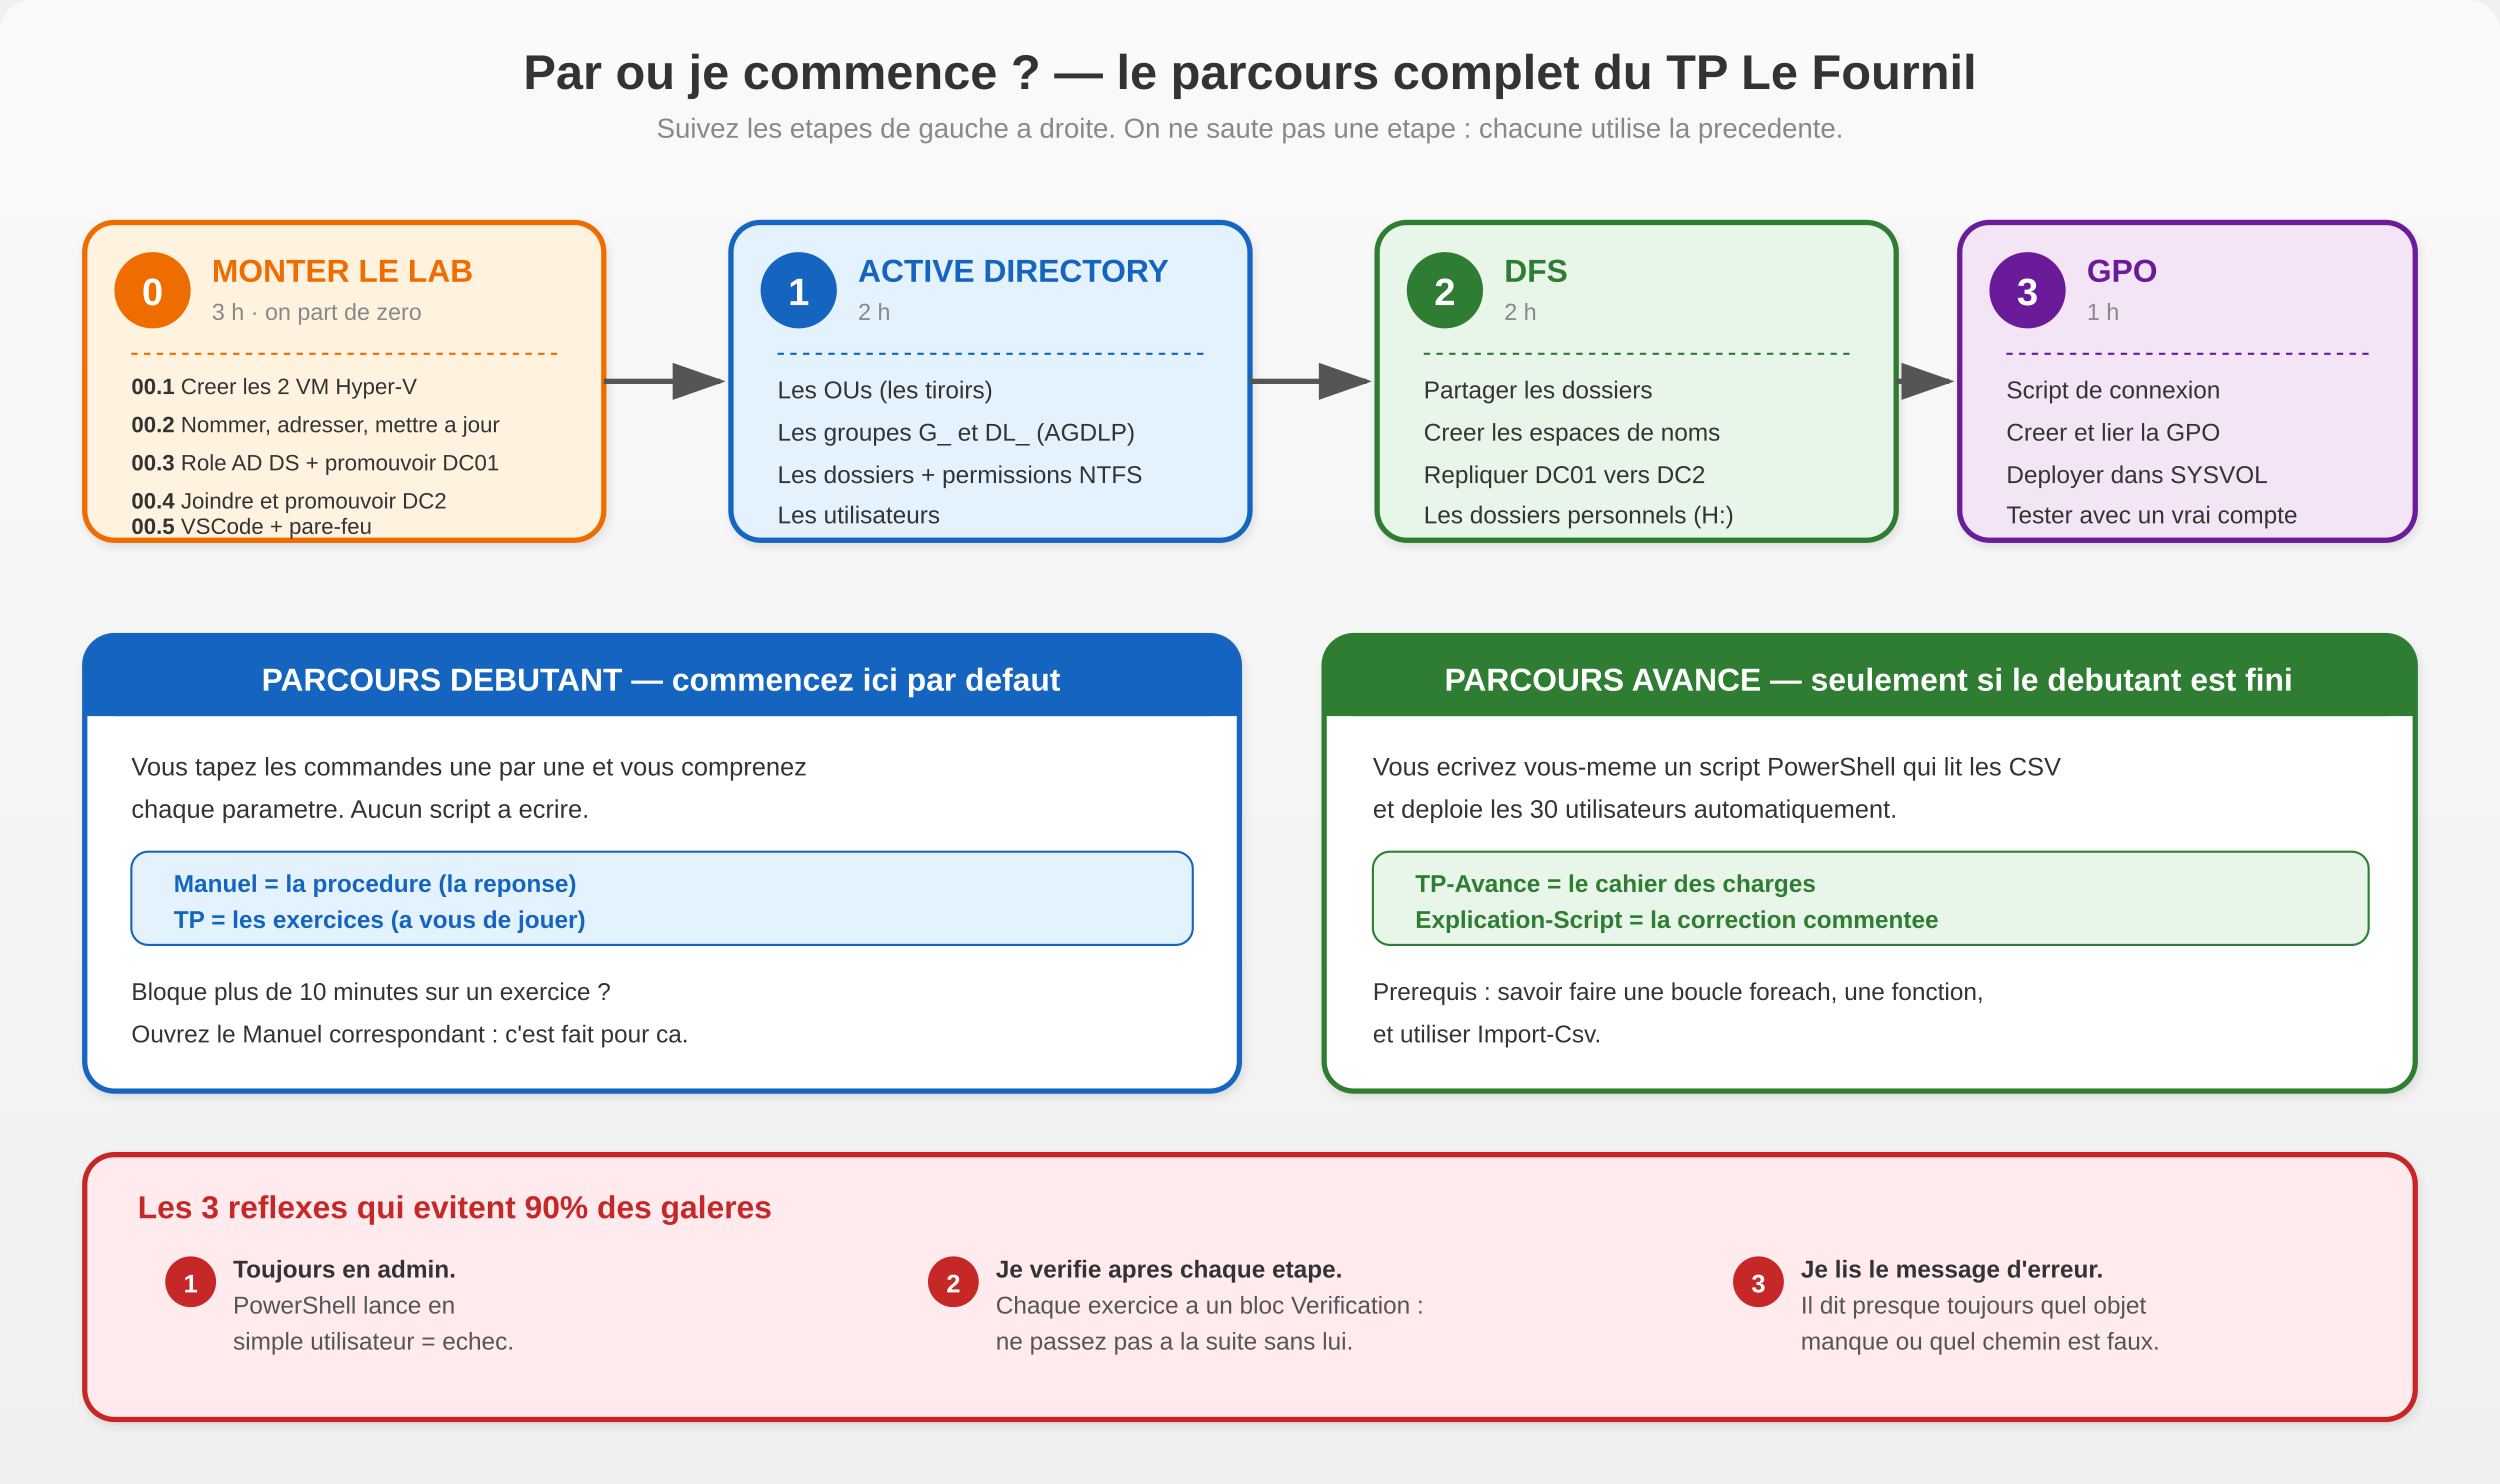
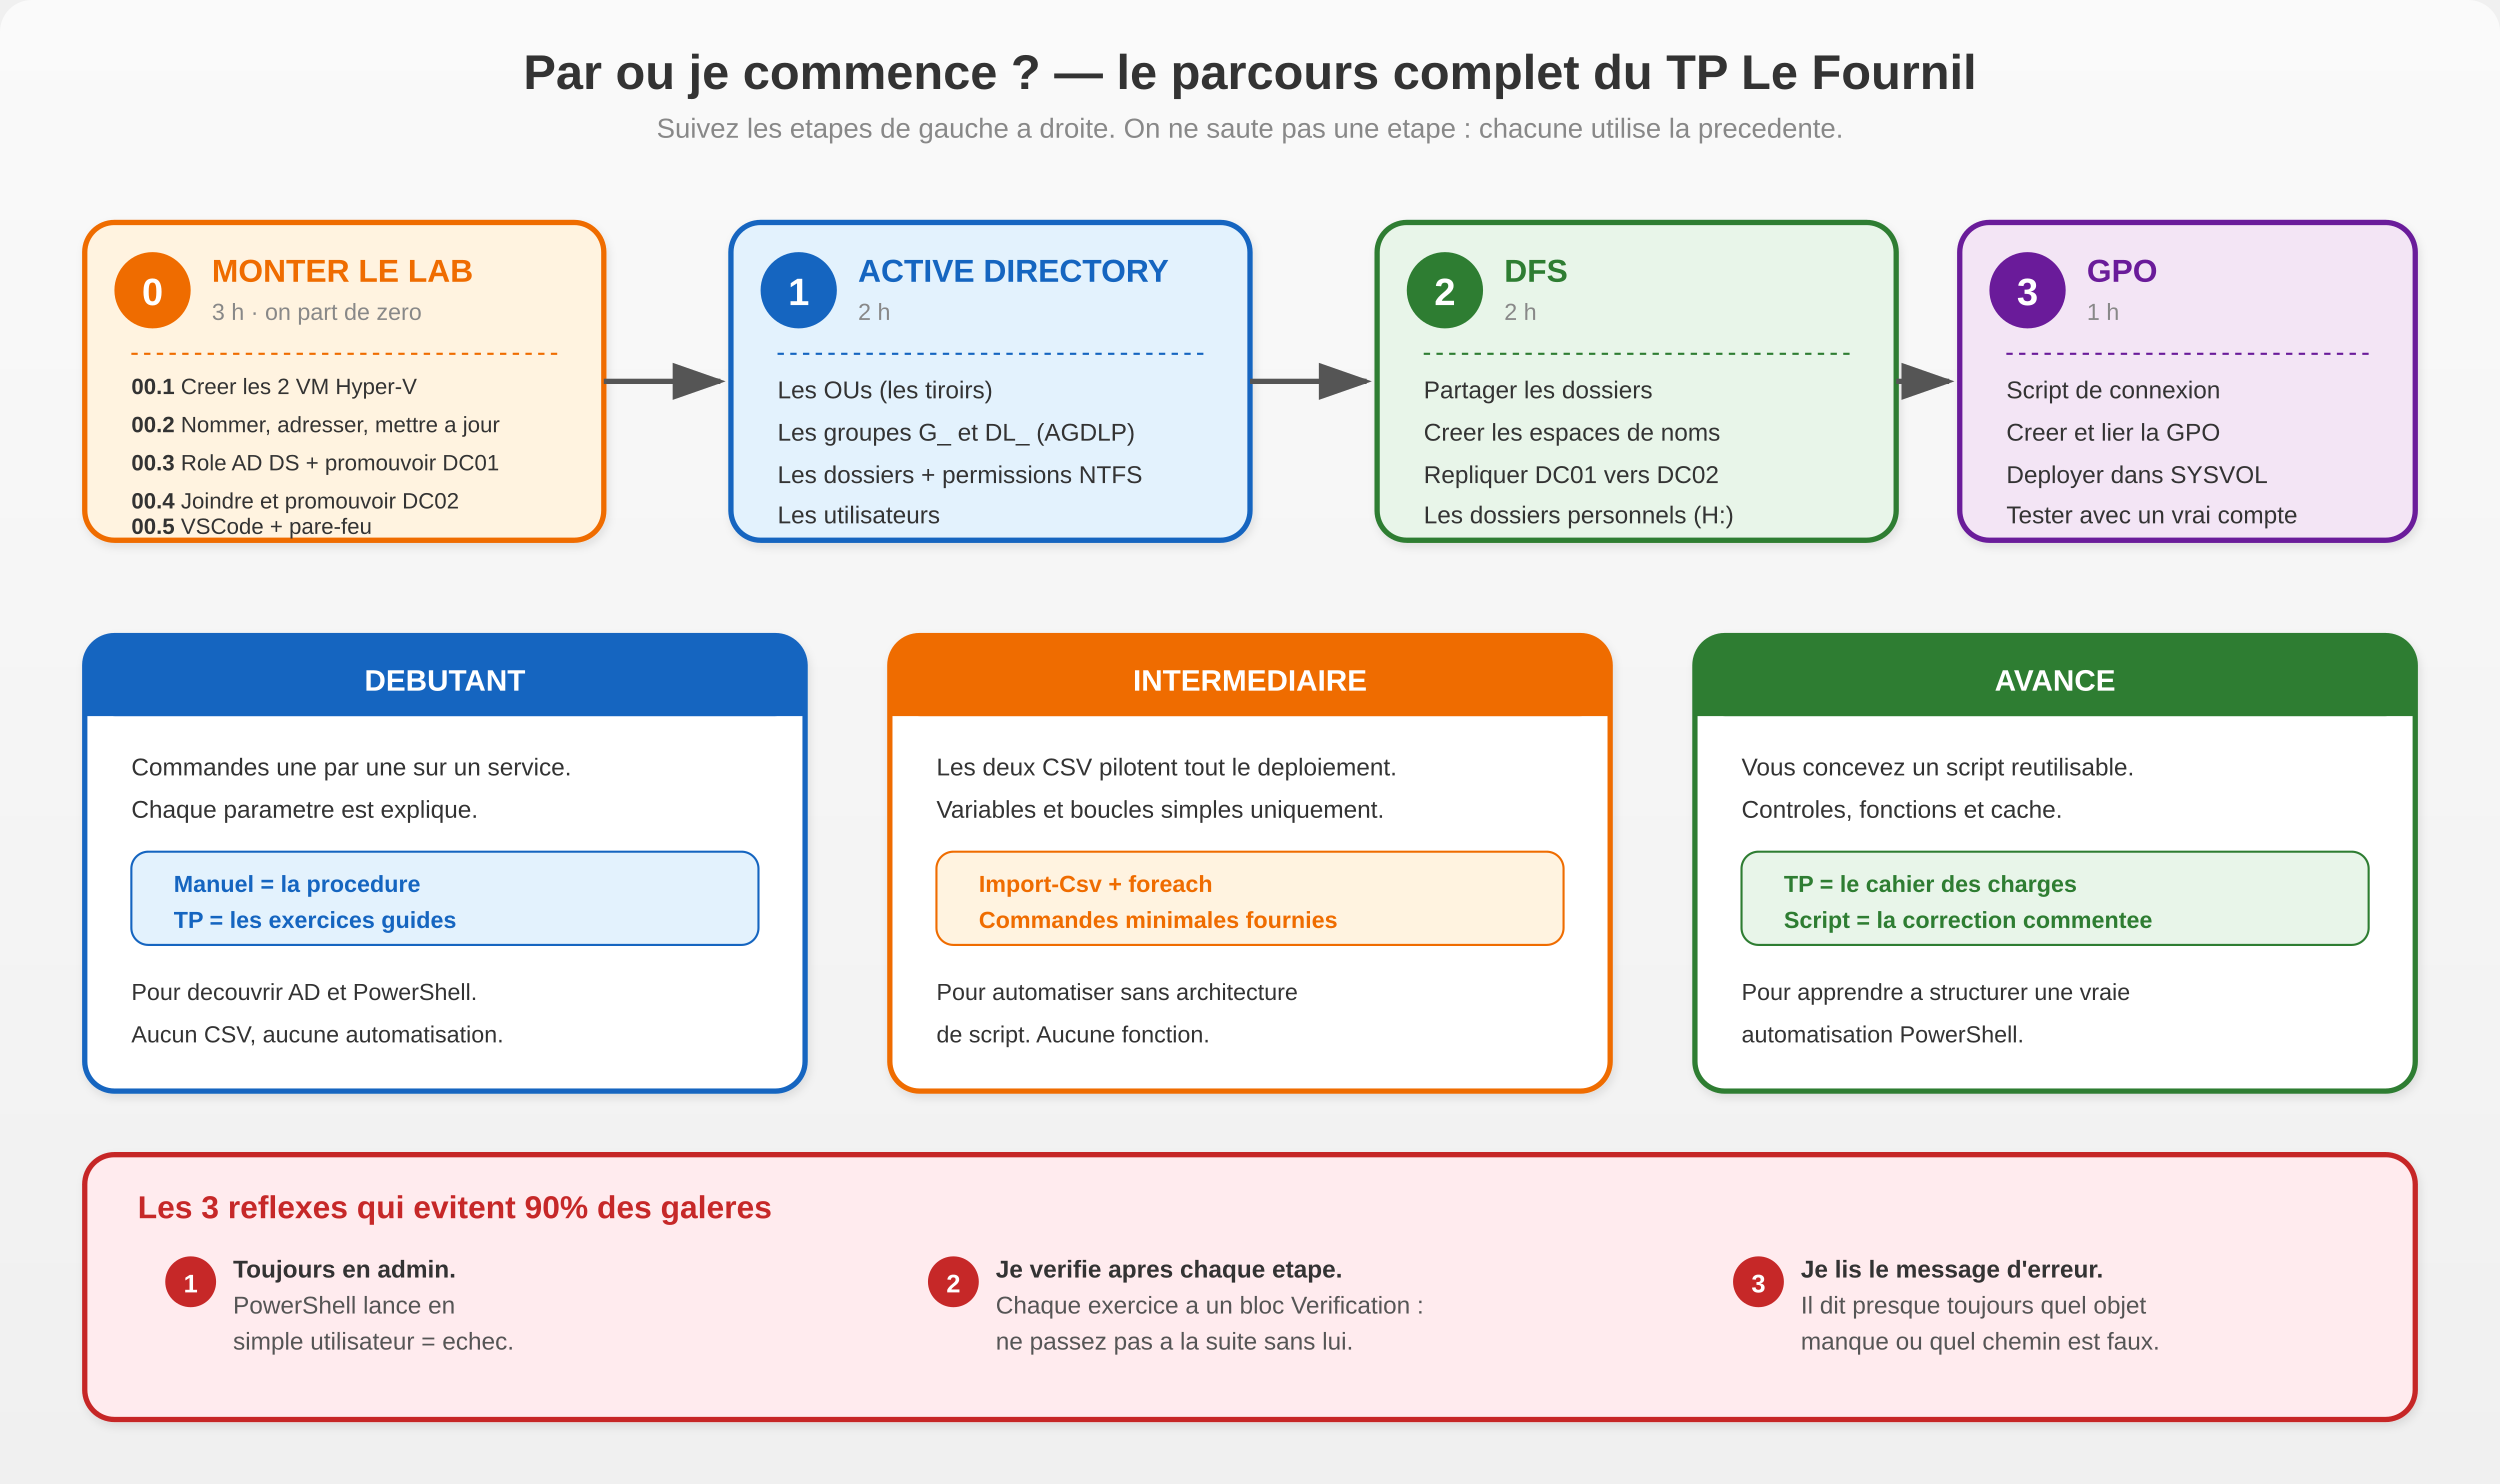
<svg xmlns="http://www.w3.org/2000/svg" viewBox="0 0 1180 700" font-family="'Segoe UI', Arial, sans-serif">
  <defs>
    <linearGradient id="bg" x1="0%" y1="0%" x2="0%" y2="100%">
      <stop offset="0%" style="stop-color:#FAFAFA" />
      <stop offset="100%" style="stop-color:#F0F0F0" />
    </linearGradient>
    <filter id="sh">
      <feDropShadow dx="1" dy="2" stdDeviation="2" flood-color="#00000018" />
    </filter>
    <marker id="a1" markerWidth="10" markerHeight="7" refX="9" refY="3.5" orient="auto">
      <polygon points="0 0, 10 3.5, 0 7" fill="#555" />
    </marker>
  </defs>
  <rect width="1180" height="700" fill="url(#bg)" rx="15" />
  <text x="590" y="42" text-anchor="middle" font-size="23" font-weight="bold" fill="#333">Par ou je commence ? — le parcours complet du TP Le Fournil</text>
  <text x="590" y="65" text-anchor="middle" font-size="13" fill="#888">Suivez les etapes de gauche a droite. On ne saute pas une etape : chacune utilise la precedente.</text>
  <rect x="40" y="105" width="245" height="150" rx="14" fill="#FFF3E0" stroke="#EF6C00" stroke-width="2.5" filter="url(#sh)" />
  <circle cx="72" cy="137" r="18" fill="#EF6C00" />
  <text x="72" y="144" text-anchor="middle" font-size="18" font-weight="bold" fill="#fff">0</text>
  <text x="100" y="133" font-size="15" font-weight="bold" fill="#EF6C00">MONTER LE LAB</text>
  <text x="100" y="151" font-size="11" fill="#888">3 h · on part de zero</text>
  <line x1="62" y1="167" x2="263" y2="167" stroke="#EF6C00" stroke-width="1" stroke-dasharray="3 3" />
  <text x="62" y="186" font-size="10.5" fill="#333">
    <tspan font-weight="bold">00.1</tspan> Creer les 2 VM Hyper-V</text>
  <text x="62" y="204" font-size="10.5" fill="#333">
    <tspan font-weight="bold">00.2</tspan> Nommer, adresser, mettre a jour</text>
  <text x="62" y="222" font-size="10.5" fill="#333">
    <tspan font-weight="bold">00.3</tspan> Role AD DS + promouvoir DC01</text>
  <text x="62" y="240" font-size="10.5" fill="#333">
-     <tspan font-weight="bold">00.4</tspan> Joindre et promouvoir DC2</text>
+     <tspan font-weight="bold">00.4</tspan> Joindre et promouvoir DC02</text>
  <text x="62" y="252" font-size="10.5" fill="#333">
    <tspan font-weight="bold">00.5</tspan> VSCode + pare-feu</text>
  <rect x="345" y="105" width="245" height="150" rx="14" fill="#E3F2FD" stroke="#1565C0" stroke-width="2.5" filter="url(#sh)" />
  <circle cx="377" cy="137" r="18" fill="#1565C0" />
  <text x="377" y="144" text-anchor="middle" font-size="18" font-weight="bold" fill="#fff">1</text>
  <text x="405" y="133" font-size="15" font-weight="bold" fill="#1565C0">ACTIVE DIRECTORY</text>
  <text x="405" y="151" font-size="11" fill="#888">2 h</text>
  <line x1="367" y1="167" x2="568" y2="167" stroke="#1565C0" stroke-width="1" stroke-dasharray="3 3" />
  <text x="367" y="188" font-size="11.5" fill="#333">Les OUs (les tiroirs)</text>
  <text x="367" y="208" font-size="11.5" fill="#333">Les groupes G_ et DL_ (AGDLP)</text>
  <text x="367" y="228" font-size="11.5" fill="#333">Les dossiers + permissions NTFS</text>
  <text x="367" y="247" font-size="11.5" fill="#333">Les utilisateurs</text>
  <rect x="650" y="105" width="245" height="150" rx="14" fill="#E8F5E9" stroke="#2E7D32" stroke-width="2.5" filter="url(#sh)" />
  <circle cx="682" cy="137" r="18" fill="#2E7D32" />
  <text x="682" y="144" text-anchor="middle" font-size="18" font-weight="bold" fill="#fff">2</text>
  <text x="710" y="133" font-size="15" font-weight="bold" fill="#2E7D32">DFS</text>
  <text x="710" y="151" font-size="11" fill="#888">2 h</text>
  <line x1="672" y1="167" x2="873" y2="167" stroke="#2E7D32" stroke-width="1" stroke-dasharray="3 3" />
  <text x="672" y="188" font-size="11.5" fill="#333">Partager les dossiers</text>
  <text x="672" y="208" font-size="11.5" fill="#333">Creer les espaces de noms</text>
-   <text x="672" y="228" font-size="11.5" fill="#333">Repliquer DC01 vers DC2</text>
+   <text x="672" y="228" font-size="11.5" fill="#333">Repliquer DC01 vers DC02</text>
  <text x="672" y="247" font-size="11.5" fill="#333">Les dossiers personnels (H:)</text>
  <rect x="925" y="105" width="215" height="150" rx="14" fill="#F3E5F5" stroke="#6A1B9A" stroke-width="2.5" filter="url(#sh)" />
  <circle cx="957" cy="137" r="18" fill="#6A1B9A" />
  <text x="957" y="144" text-anchor="middle" font-size="18" font-weight="bold" fill="#fff">3</text>
  <text x="985" y="133" font-size="15" font-weight="bold" fill="#6A1B9A">GPO</text>
  <text x="985" y="151" font-size="11" fill="#888">1 h</text>
  <line x1="947" y1="167" x2="1118" y2="167" stroke="#6A1B9A" stroke-width="1" stroke-dasharray="3 3" />
  <text x="947" y="188" font-size="11.5" fill="#333">Script de connexion</text>
  <text x="947" y="208" font-size="11.5" fill="#333">Creer et lier la GPO</text>
  <text x="947" y="228" font-size="11.5" fill="#333">Deployer dans SYSVOL</text>
  <text x="947" y="247" font-size="11.5" fill="#333">Tester avec un vrai compte</text>
  <line x1="285" y1="180" x2="340" y2="180" stroke="#555" stroke-width="2.5" marker-end="url(#a1)" />
  <line x1="590" y1="180" x2="645" y2="180" stroke="#555" stroke-width="2.5" marker-end="url(#a1)" />
  <line x1="895" y1="180" x2="920" y2="180" stroke="#555" stroke-width="2.5" marker-end="url(#a1)" />
-   <rect x="40" y="300" width="545" height="215" rx="14" fill="#fff" stroke="#1565C0" stroke-width="2.5" filter="url(#sh)" />
-   <rect x="40" y="300" width="545" height="38" rx="14" fill="#1565C0" />
-   <rect x="40" y="320" width="545" height="18" fill="#1565C0" />
-   <text x="312" y="326" text-anchor="middle" font-size="15" font-weight="bold" fill="#fff">PARCOURS DEBUTANT — commencez ici par defaut</text>
-   <text x="62" y="366" font-size="12" fill="#333">Vous tapez les commandes une par une et vous comprenez</text>
-   <text x="62" y="386" font-size="12" fill="#333">chaque parametre. Aucun script a ecrire.</text>
-   <rect x="62" y="402" width="501" height="44" rx="8" fill="#E3F2FD" stroke="#1565C0" stroke-width="1" />
-   <text x="82" y="421" font-size="11.5" font-weight="bold" fill="#1565C0">Manuel = la procedure (la reponse)</text>
-   <text x="82" y="438" font-size="11.5" font-weight="bold" fill="#1565C0">TP = les exercices (a vous de jouer)</text>
-   <text x="62" y="472" font-size="11.5" fill="#333">Bloque plus de 10 minutes sur un exercice ?</text>
-   <text x="62" y="492" font-size="11.5" fill="#333">Ouvrez le Manuel correspondant : c'est fait pour ca.</text>
-   <rect x="625" y="300" width="515" height="215" rx="14" fill="#fff" stroke="#2E7D32" stroke-width="2.5" filter="url(#sh)" />
-   <rect x="625" y="300" width="515" height="38" rx="14" fill="#2E7D32" />
-   <rect x="625" y="320" width="515" height="18" fill="#2E7D32" />
-   <text x="882" y="326" text-anchor="middle" font-size="15" font-weight="bold" fill="#fff">PARCOURS AVANCE — seulement si le debutant est fini</text>
-   <text x="648" y="366" font-size="12" fill="#333">Vous ecrivez vous-meme un script PowerShell qui lit les CSV</text>
-   <text x="648" y="386" font-size="12" fill="#333">et deploie les 30 utilisateurs automatiquement.</text>
-   <rect x="648" y="402" width="470" height="44" rx="8" fill="#E8F5E9" stroke="#2E7D32" stroke-width="1" />
-   <text x="668" y="421" font-size="11.5" font-weight="bold" fill="#2E7D32">TP-Avance = le cahier des charges</text>
-   <text x="668" y="438" font-size="11.5" font-weight="bold" fill="#2E7D32">Explication-Script = la correction commentee</text>
-   <text x="648" y="472" font-size="11.5" fill="#333">Prerequis : savoir faire une boucle foreach, une fonction,</text>
-   <text x="648" y="492" font-size="11.5" fill="#333">et utiliser Import-Csv.</text>
+   <rect x="40" y="300" width="340" height="215" rx="14" fill="#fff" stroke="#1565C0" stroke-width="2.5" filter="url(#sh)" />
+   <rect x="40" y="300" width="340" height="38" rx="14" fill="#1565C0" />
+   <rect x="40" y="320" width="340" height="18" fill="#1565C0" />
+   <text x="210" y="326" text-anchor="middle" font-size="14" font-weight="bold" fill="#fff">DEBUTANT</text>
+   <text x="62" y="366" font-size="11.5" fill="#333">Commandes une par une sur un service.</text>
+   <text x="62" y="386" font-size="11.5" fill="#333">Chaque parametre est explique.</text>
+   <rect x="62" y="402" width="296" height="44" rx="8" fill="#E3F2FD" stroke="#1565C0" stroke-width="1" />
+   <text x="82" y="421" font-size="11" font-weight="bold" fill="#1565C0">Manuel = la procedure</text>
+   <text x="82" y="438" font-size="11" font-weight="bold" fill="#1565C0">TP = les exercices guides</text>
+   <text x="62" y="472" font-size="11" fill="#333">Pour decouvrir AD et PowerShell.</text>
+   <text x="62" y="492" font-size="11" fill="#333">Aucun CSV, aucune automatisation.</text>
+   <rect x="420" y="300" width="340" height="215" rx="14" fill="#fff" stroke="#EF6C00" stroke-width="2.5" filter="url(#sh)" />
+   <rect x="420" y="300" width="340" height="38" rx="14" fill="#EF6C00" />
+   <rect x="420" y="320" width="340" height="18" fill="#EF6C00" />
+   <text x="590" y="326" text-anchor="middle" font-size="14" font-weight="bold" fill="#fff">INTERMEDIAIRE</text>
+   <text x="442" y="366" font-size="11.5" fill="#333">Les deux CSV pilotent tout le deploiement.</text>
+   <text x="442" y="386" font-size="11.5" fill="#333">Variables et boucles simples uniquement.</text>
+   <rect x="442" y="402" width="296" height="44" rx="8" fill="#FFF3E0" stroke="#EF6C00" stroke-width="1" />
+   <text x="462" y="421" font-size="11" font-weight="bold" fill="#EF6C00">Import-Csv + foreach</text>
+   <text x="462" y="438" font-size="11" font-weight="bold" fill="#EF6C00">Commandes minimales fournies</text>
+   <text x="442" y="472" font-size="11" fill="#333">Pour automatiser sans architecture</text>
+   <text x="442" y="492" font-size="11" fill="#333">de script. Aucune fonction.</text>
+   <rect x="800" y="300" width="340" height="215" rx="14" fill="#fff" stroke="#2E7D32" stroke-width="2.5" filter="url(#sh)" />
+   <rect x="800" y="300" width="340" height="38" rx="14" fill="#2E7D32" />
+   <rect x="800" y="320" width="340" height="18" fill="#2E7D32" />
+   <text x="970" y="326" text-anchor="middle" font-size="14" font-weight="bold" fill="#fff">AVANCE</text>
+   <text x="822" y="366" font-size="11.5" fill="#333">Vous concevez un script reutilisable.</text>
+   <text x="822" y="386" font-size="11.5" fill="#333">Controles, fonctions et cache.</text>
+   <rect x="822" y="402" width="296" height="44" rx="8" fill="#E8F5E9" stroke="#2E7D32" stroke-width="1" />
+   <text x="842" y="421" font-size="11" font-weight="bold" fill="#2E7D32">TP = le cahier des charges</text>
+   <text x="842" y="438" font-size="11" font-weight="bold" fill="#2E7D32">Script = la correction commentee</text>
+   <text x="822" y="472" font-size="11" fill="#333">Pour apprendre a structurer une vraie</text>
+   <text x="822" y="492" font-size="11" fill="#333">automatisation PowerShell.</text>
  <rect x="40" y="545" width="1100" height="125" rx="14" fill="#FFEBEE" stroke="#C62828" stroke-width="2.5" filter="url(#sh)" />
  <text x="65" y="575" font-size="15" font-weight="bold" fill="#C62828">Les 3 reflexes qui evitent 90% des galeres</text>
  <circle cx="90" cy="605" r="12" fill="#C62828" />
  <text x="90" y="610" text-anchor="middle" font-size="12" font-weight="bold" fill="#fff">1</text>
  <text x="110" y="603" font-size="11.5" font-weight="bold" fill="#333">Toujours en admin.</text>
  <text x="110" y="620" font-size="11.5" fill="#555">PowerShell lance en</text>
  <text x="110" y="637" font-size="11.5" fill="#555">simple utilisateur = echec.</text>
  <circle cx="450" cy="605" r="12" fill="#C62828" />
  <text x="450" y="610" text-anchor="middle" font-size="12" font-weight="bold" fill="#fff">2</text>
  <text x="470" y="603" font-size="11.5" font-weight="bold" fill="#333">Je verifie apres chaque etape.</text>
  <text x="470" y="620" font-size="11.5" fill="#555">Chaque exercice a un bloc Verification :</text>
  <text x="470" y="637" font-size="11.5" fill="#555">ne passez pas a la suite sans lui.</text>
  <circle cx="830" cy="605" r="12" fill="#C62828" />
  <text x="830" y="610" text-anchor="middle" font-size="12" font-weight="bold" fill="#fff">3</text>
  <text x="850" y="603" font-size="11.5" font-weight="bold" fill="#333">Je lis le message d'erreur.</text>
  <text x="850" y="620" font-size="11.5" fill="#555">Il dit presque toujours quel objet</text>
  <text x="850" y="637" font-size="11.5" fill="#555">manque ou quel chemin est faux.</text>
</svg>
